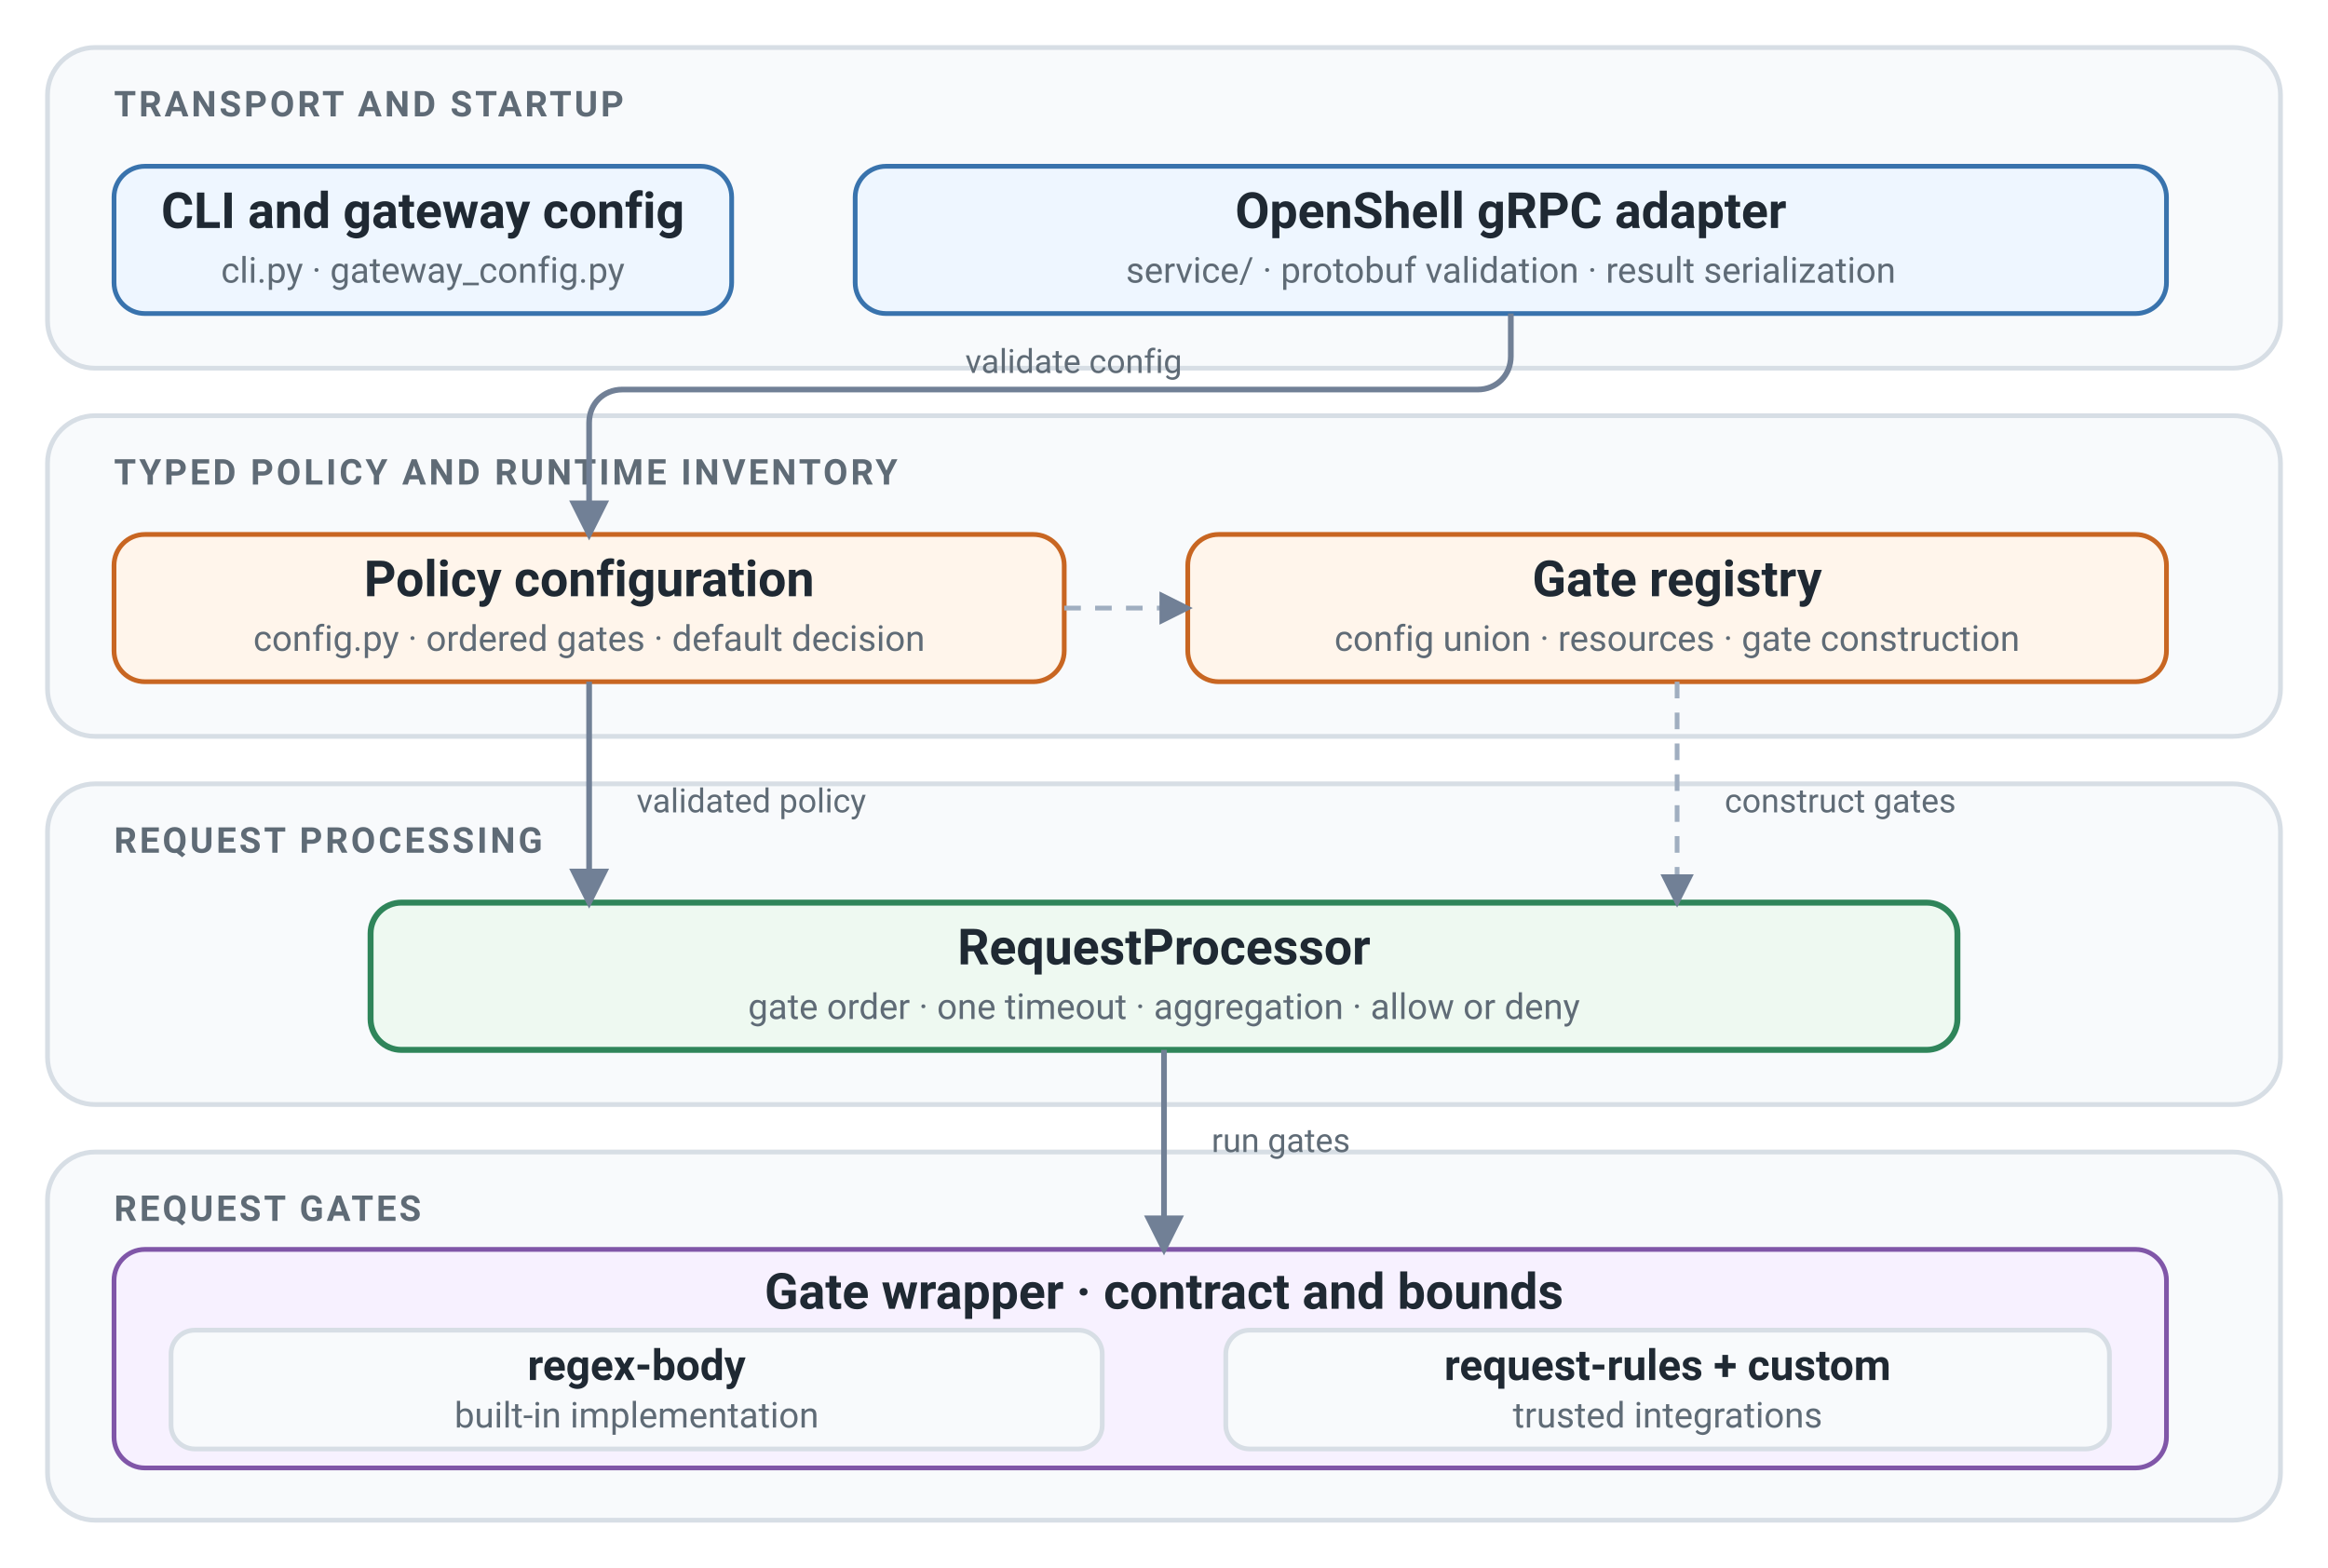
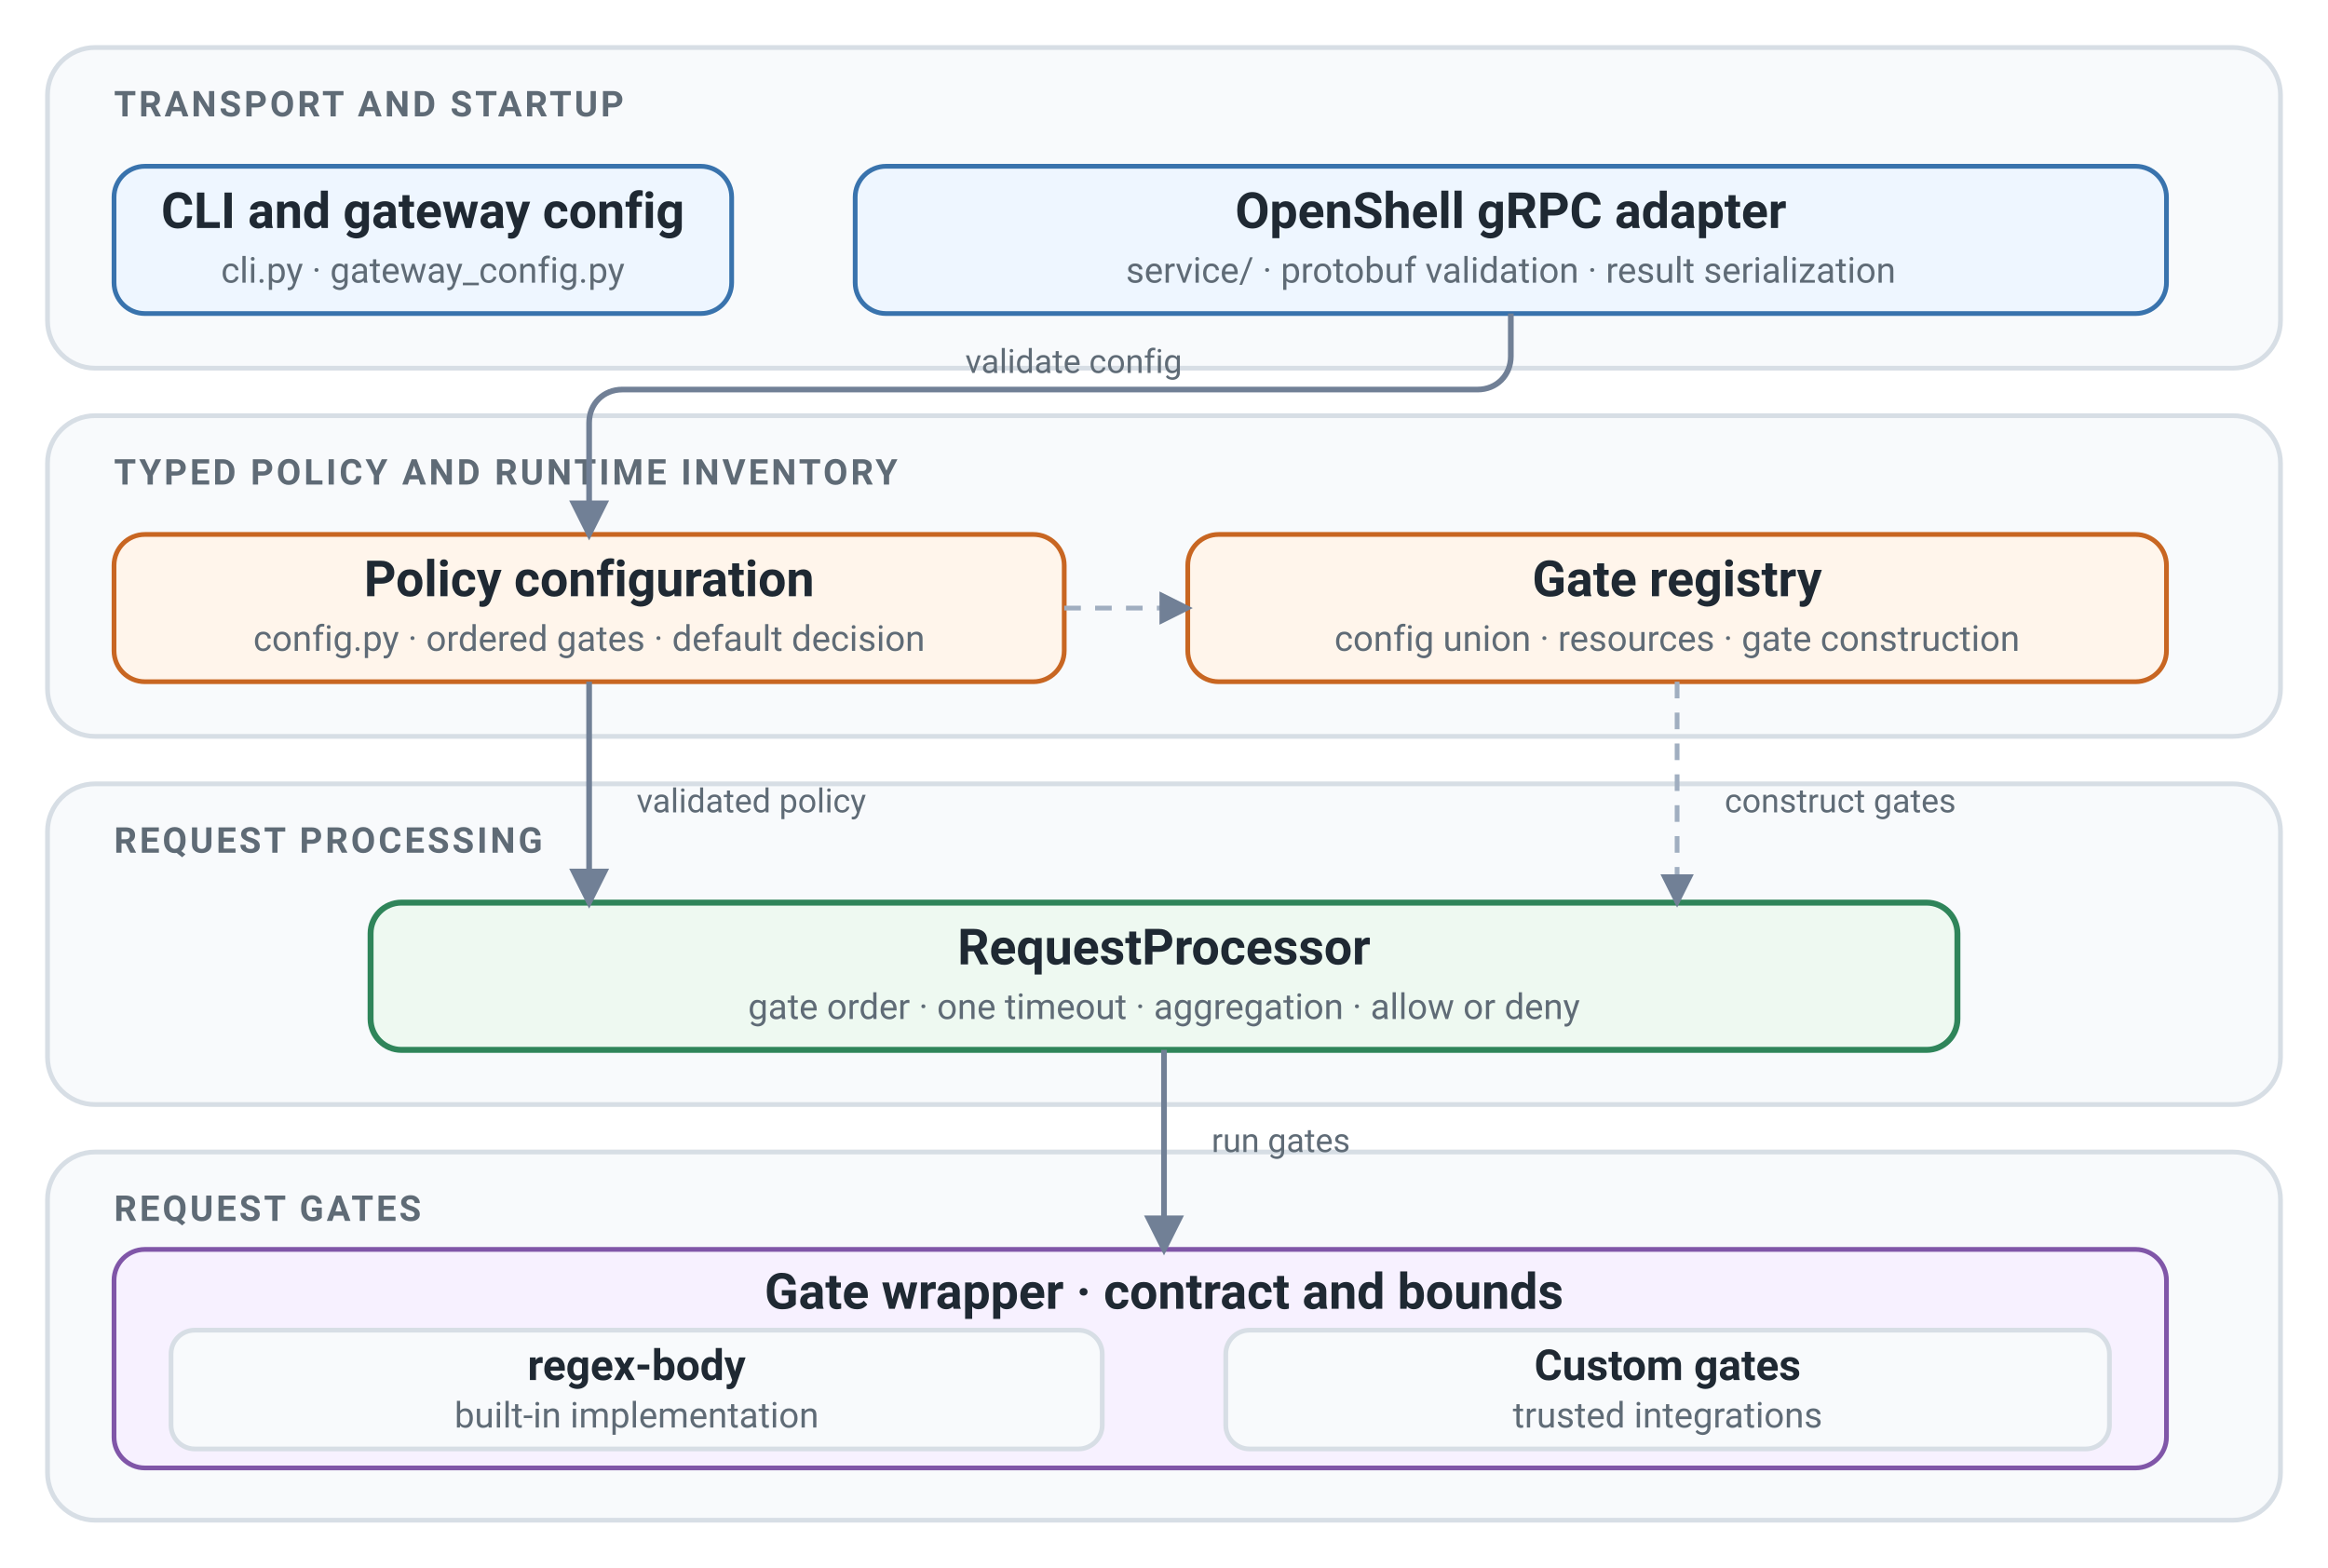
<svg xmlns="http://www.w3.org/2000/svg" viewBox="0 0 980 660" role="img" aria-labelledby="title description">
  <defs>
    <style>
      text{font-family:-apple-system,BlinkMacSystemFont,"Segoe UI",Roboto,Helvetica,Arial,sans-serif;fill:#1f2933}
      .layer{fill:#f8fafc;stroke:#d7dee5;stroke-width:2}
      .transport{fill:#eef6ff;stroke:#3973ad;stroke-width:2}
      .policy{fill:#fff5eb;stroke:#c86622;stroke-width:2}
      .process{fill:#eef9f1;stroke:#2f855a;stroke-width:2.5}
      .gate{fill:#f7f1ff;stroke:#8056a8;stroke-width:2}
      .layer-label{font-size:15px;font-weight:700;fill:#5f6b76;letter-spacing:.08em}
      .title{font-size:21px;font-weight:700}
      .implementation{font-size:18px;font-weight:700}
      .subtitle{font-size:15px;fill:#5f6b76}
      .arrow{fill:none;stroke:#718096;stroke-width:2.4;marker-end:url(#arrow)}
      .dependency{fill:none;stroke:#a0aec0;stroke-width:2;stroke-dasharray:7 6;marker-end:url(#arrow)}
      .arrow-label{font-size:14px;fill:#5f6b76}
      @media(prefers-color-scheme:dark){
        text{fill:#edf2f7}
        .layer{fill:#141b1f;stroke:#3d4852}
        .transport{fill:#162b3f;stroke:#7db6e8}
        .policy{fill:#3a2819;stroke:#f6ad55}
        .process{fill:#143126;stroke:#68d391}
        .gate{fill:#2d203a;stroke:#b794d4}
        .layer-label,.subtitle,.arrow-label{fill:#aeb8c5}
        .arrow{stroke:#8b98a5}
        .dependency{stroke:#71808e}
      }
    </style>
    <marker id="arrow" viewBox="0 0 10 10" refX="8.5" refY="5" markerWidth="7" markerHeight="7" orient="auto-start-reverse">
      <path d="M0 0 10 5 0 10Z" fill="#718096" />
    </marker>
  </defs>
  <rect x="20" y="20" width="940" height="135" rx="20" class="layer" />
  <text x="48" y="49" class="layer-label">TRANSPORT AND STARTUP</text>
  <rect x="48" y="70" width="260" height="62" rx="13" class="transport" />
  <text x="178" y="96" text-anchor="middle" class="title">CLI and gateway config</text>
  <text x="178" y="119" text-anchor="middle" class="subtitle">cli.py · gateway_config.py</text>
  <rect x="360" y="70" width="552" height="62" rx="13" class="transport" />
  <text x="636" y="96" text-anchor="middle" class="title">OpenShell gRPC adapter</text>
  <text x="636" y="119" text-anchor="middle" class="subtitle">service/ · protobuf validation · result serialization</text>
  <rect x="20" y="175" width="940" height="135" rx="20" class="layer" />
  <text x="48" y="204" class="layer-label">TYPED POLICY AND RUNTIME INVENTORY</text>
  <rect x="48" y="225" width="400" height="62" rx="13" class="policy" />
  <text x="248" y="251" text-anchor="middle" class="title">Policy configuration</text>
  <text x="248" y="274" text-anchor="middle" class="subtitle">config.py · ordered gates · default decision</text>
  <rect x="500" y="225" width="412" height="62" rx="13" class="policy" />
  <text x="706" y="251" text-anchor="middle" class="title">Gate registry</text>
  <text x="706" y="274" text-anchor="middle" class="subtitle">config union · resources · gate construction</text>
  <rect x="20" y="330" width="940" height="135" rx="20" class="layer" />
  <text x="48" y="359" class="layer-label">REQUEST PROCESSING</text>
  <rect x="156" y="380" width="668" height="62" rx="13" class="process" />
  <text x="490" y="406" text-anchor="middle" class="title">RequestProcessor</text>
  <text x="490" y="429" text-anchor="middle" class="subtitle">gate order · one timeout · aggregation · allow or deny</text>
  <rect x="20" y="485" width="940" height="155" rx="20" class="layer" />
  <text x="48" y="514" class="layer-label">REQUEST GATES</text>
  <rect x="48" y="526" width="864" height="92" rx="13" class="gate" />
  <text x="490" y="551" text-anchor="middle" class="title">Gate wrapper · contract and bounds</text>
  <rect x="72" y="560" width="392" height="50" rx="10" class="layer" />
  <text x="268" y="581" text-anchor="middle" class="implementation">regex-body</text>
  <text x="268" y="601" text-anchor="middle" class="subtitle">built-in implementation</text>
  <rect x="516" y="560" width="372" height="50" rx="10" class="layer" />
-   <text x="702" y="581" text-anchor="middle" class="implementation">request-rules + custom</text>
+   <text x="702" y="581" text-anchor="middle" class="implementation">Custom gates</text>
  <text x="702" y="601" text-anchor="middle" class="subtitle">trusted integrations</text>
  <path d="M636 132v18c0 8-6 14-14 14H262c-8 0-14 6-14 14v47" class="arrow" />
  <text x="452" y="157" text-anchor="middle" class="arrow-label">validate config</text>
  <path d="M248 287v93" class="arrow" />
  <text x="268" y="342" class="arrow-label">validated policy</text>
  <path d="M706 287v93" class="dependency" />
  <text x="726" y="342" class="arrow-label">construct gates</text>
  <text x="510" y="485" class="arrow-label">run gates</text>
  <path d="M448 256h52" class="dependency" />
  <path d="M490 442v84" class="arrow" />
</svg>
